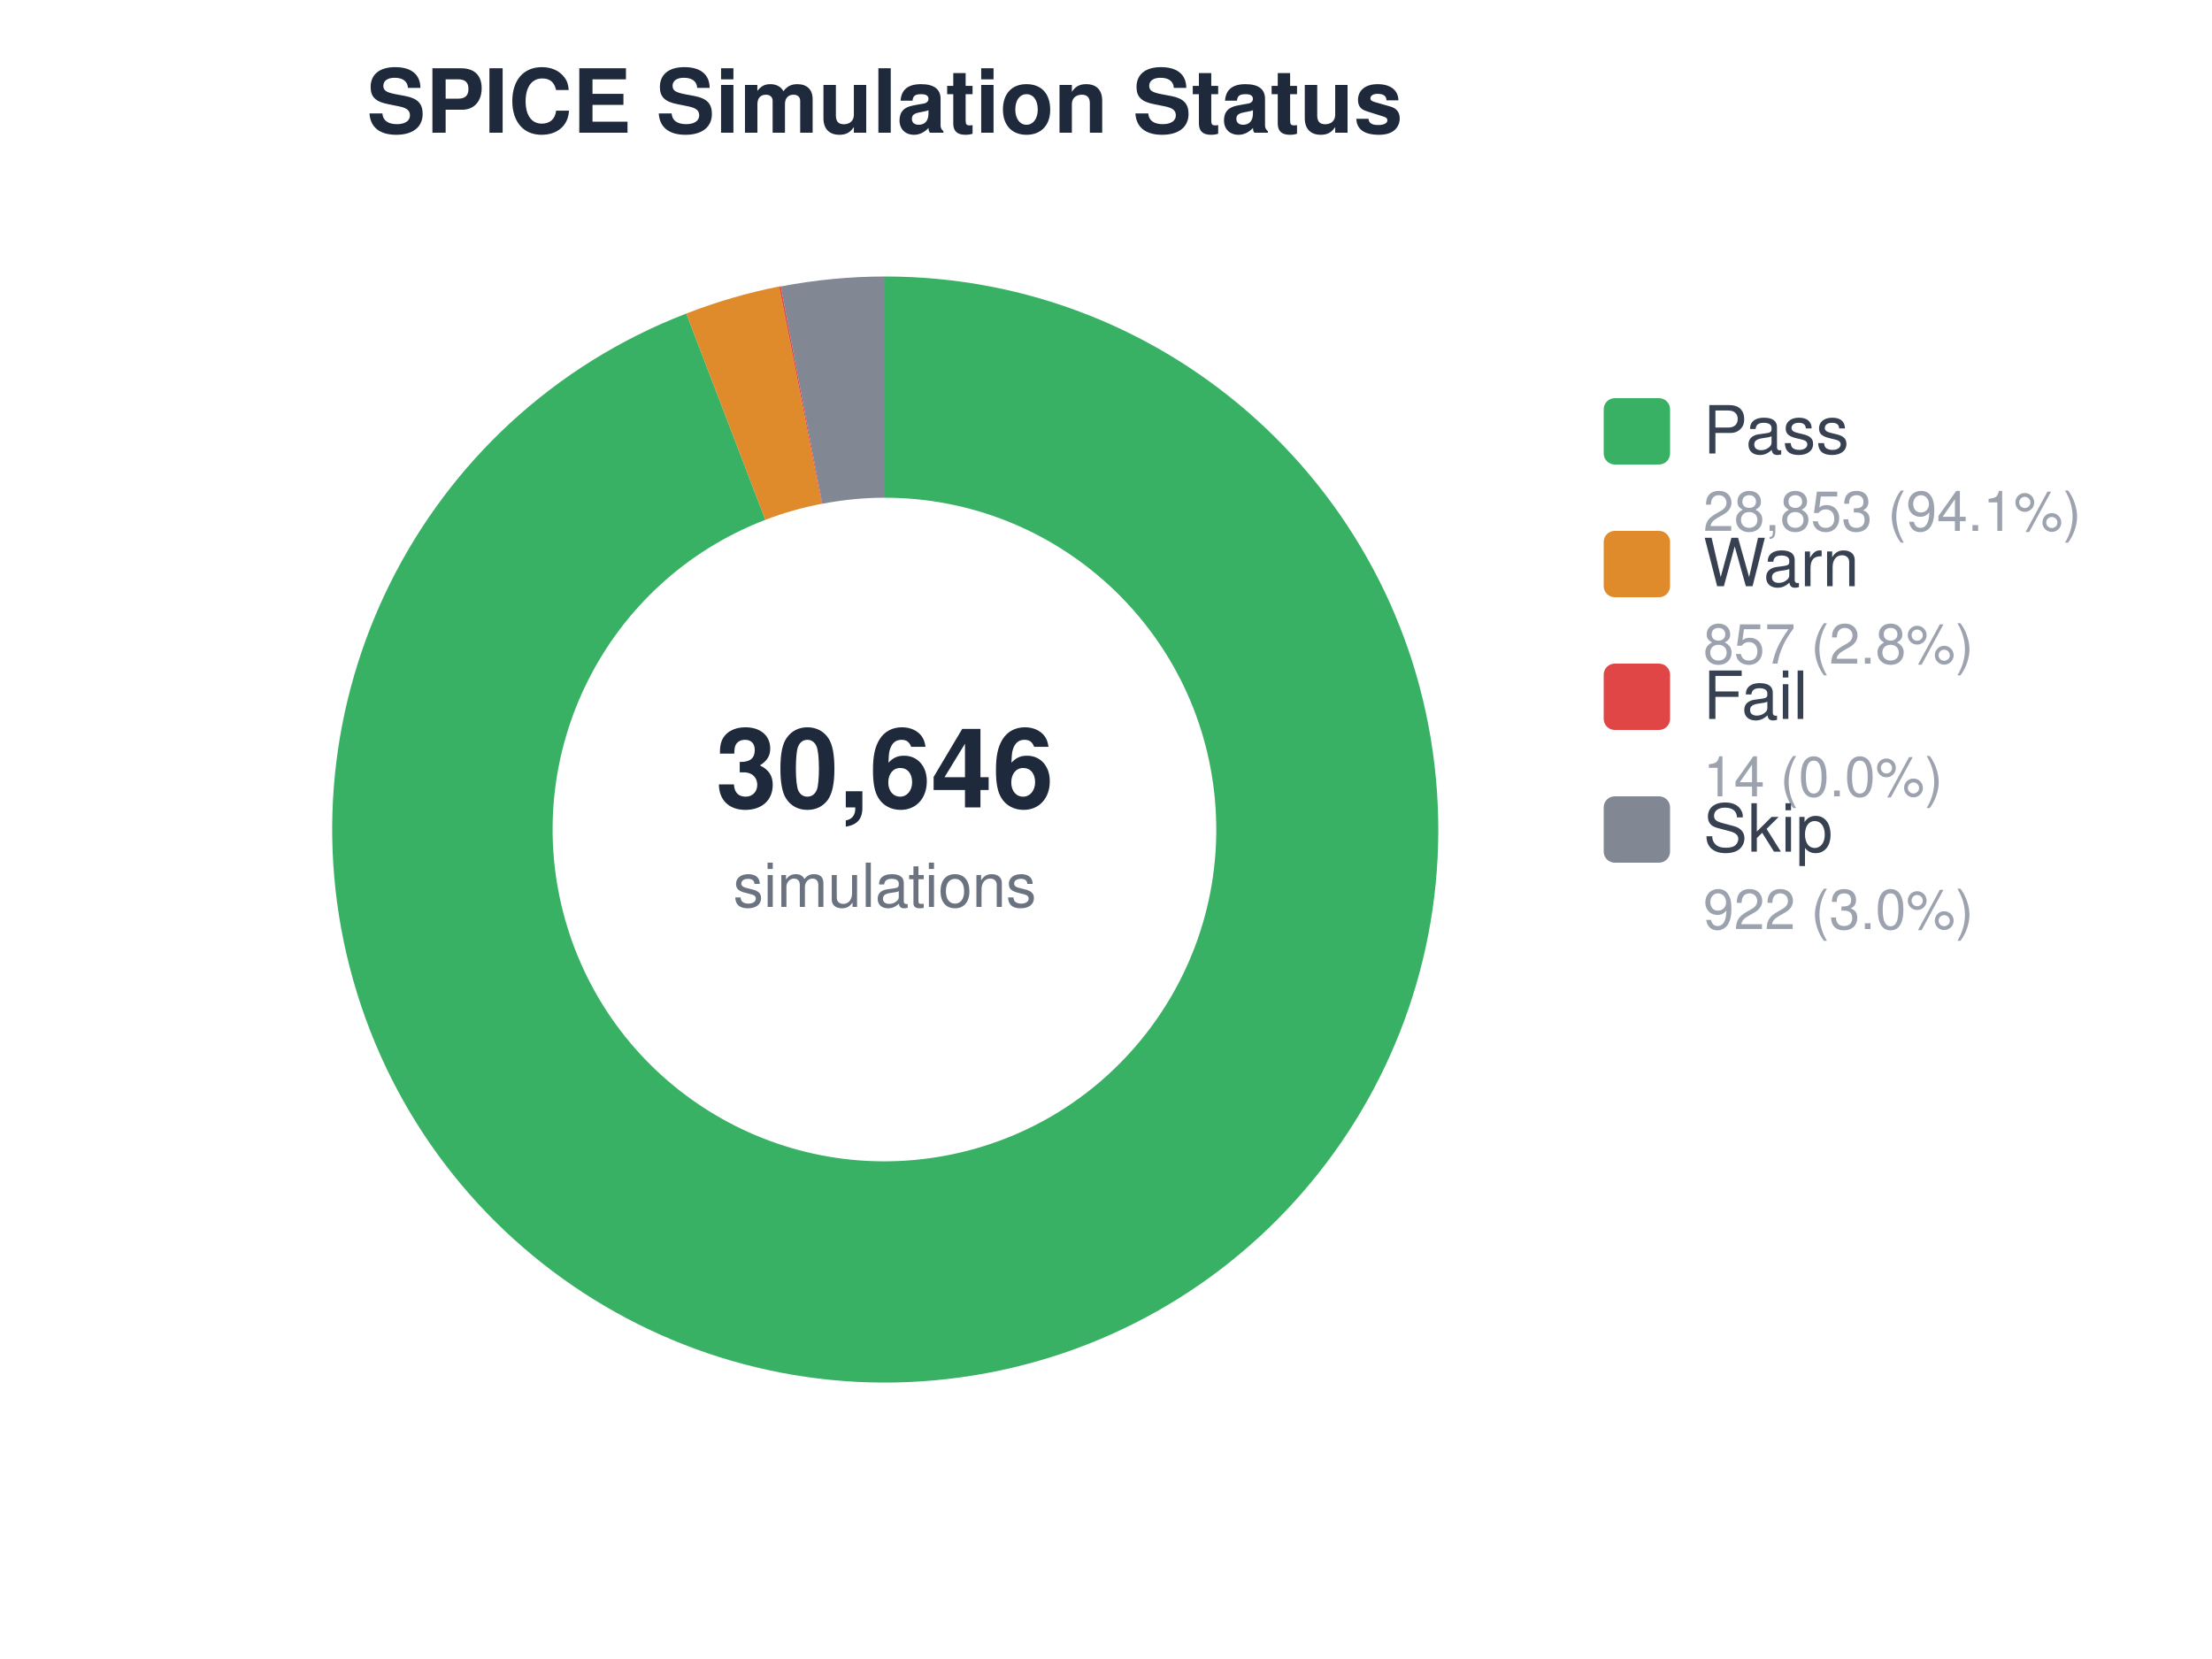
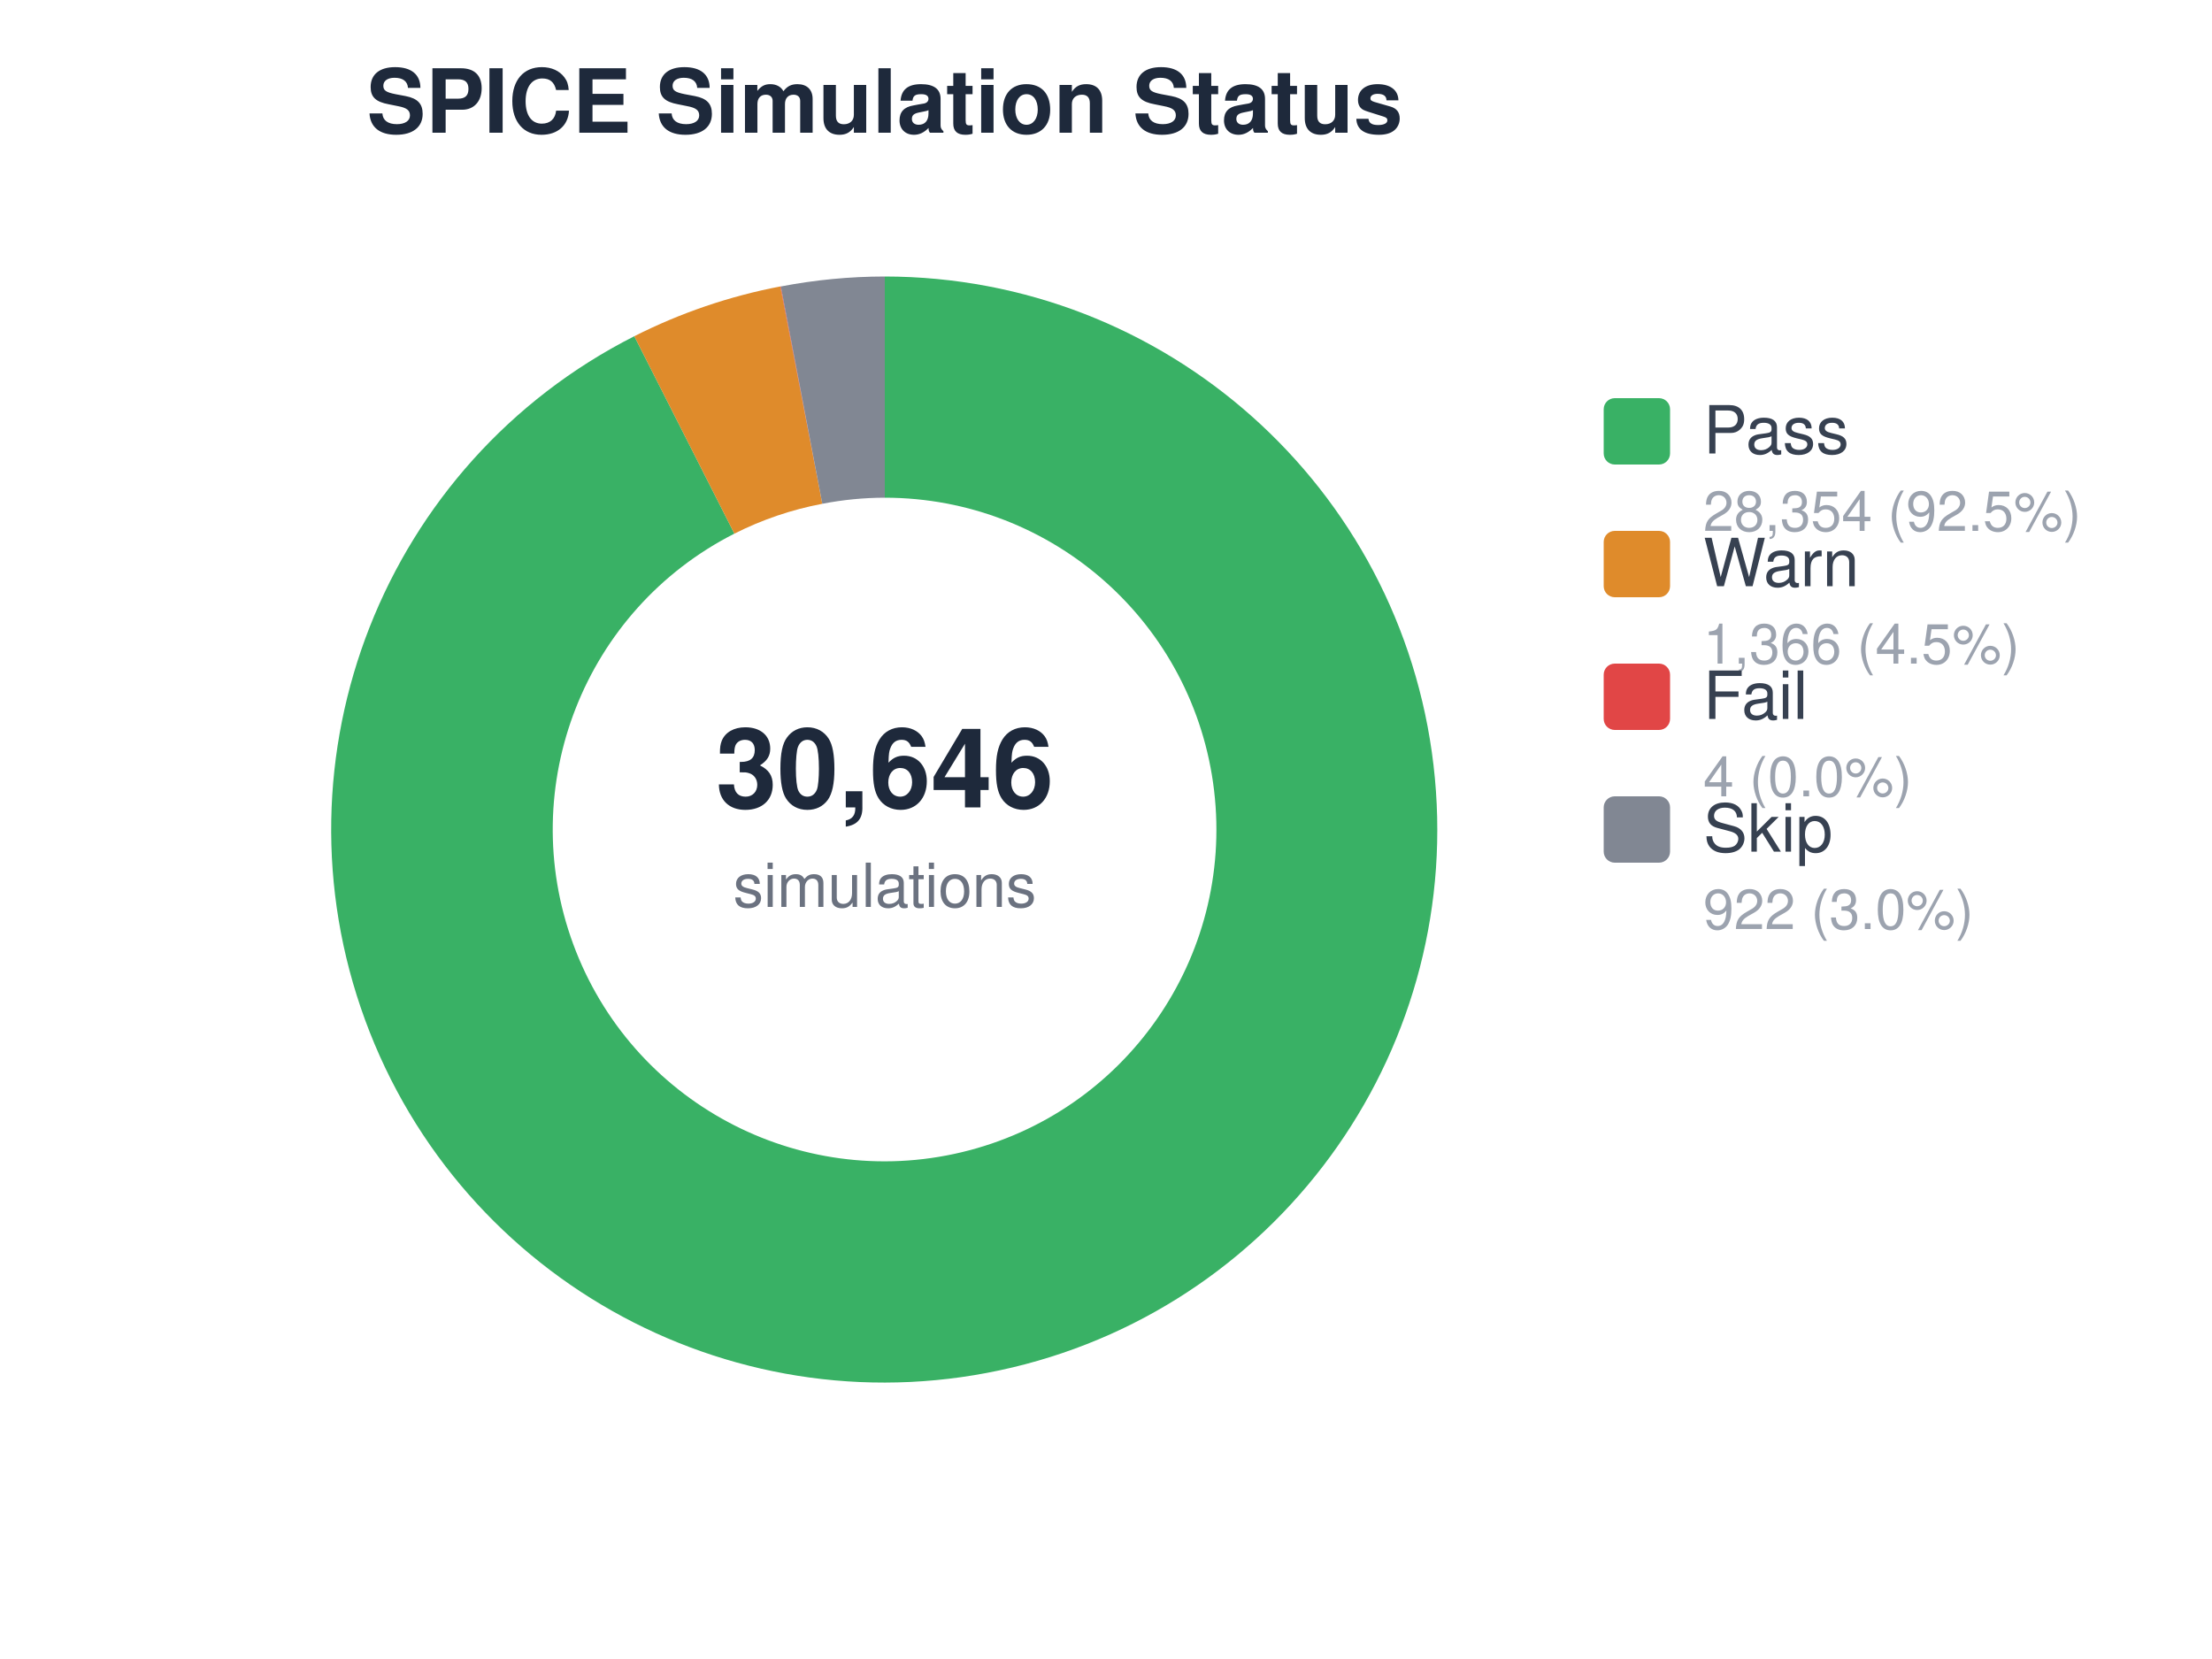
<svg xmlns="http://www.w3.org/2000/svg" viewBox="0 0 400 300" width="400" height="300" style="font-family: -apple-system, BlinkMacSystemFont, 'Segoe UI', Helvetica, Arial, sans-serif; background: #ffffff;">
  <text x="160" y="24" text-anchor="middle" font-size="16" font-weight="bold" fill="#1e293b">SPICE Simulation Status</text>
-   <path d="M 160.0 50.0 A 100 100 0 1 1 124.1 56.7 L 138.4 94.0 A 60 60 0 1 0 160.0 90.0 Z" fill="#16a34a" opacity="0.85" />
-   <path d="M 124.1 56.7 A 100 100 0 0 1 140.9 51.8 L 148.6 91.1 A 60 60 0 0 0 138.4 94.0 Z" fill="#d97706" opacity="0.85" />
-   <path d="M 140.9 51.8 A 100 100 0 0 1 141.2 51.8 L 148.7 91.1 A 60 60 0 0 0 148.6 91.1 Z" fill="#dc2626" opacity="0.85" />
+   <path d="M 160.0 50.0 A 100 100 0 1 1 114.7 60.8 L 132.8 96.5 A 60 60 0 1 0 160.0 90.0 Z" fill="#16a34a" opacity="0.85" />
+   <path d="M 114.7 60.8 A 100 100 0 0 1 141.1 51.8 L 148.7 91.1 A 60 60 0 0 0 132.8 96.5 Z" fill="#d97706" opacity="0.85" />
+   <path d="M 141.1 51.8 A 100 100 0 0 1 141.2 51.8 L 148.7 91.1 A 60 60 0 0 0 148.7 91.1 Z" fill="#dc2626" opacity="0.85" />
  <path d="M 141.2 51.8 A 100 100 0 0 1 160.0 50.0 L 160.0 90.0 A 60 60 0 0 0 148.7 91.1 Z" fill="#6b7280" opacity="0.85" />
  <text x="160" y="146" text-anchor="middle" font-size="20" font-weight="bold" fill="#1e293b">30,646</text>
  <text x="160" y="164" text-anchor="middle" font-size="11" fill="#6b7280">simulations</text>
  <rect x="290" y="72" width="12" height="12" rx="2" fill="#16a34a" opacity="0.85" />
  <text x="308" y="82" font-size="12" fill="#374151">Pass</text>
-   <text x="308" y="96" font-size="10" fill="#9ca3af">28,853 (94.1%)</text>
+   <text x="308" y="96" font-size="10" fill="#9ca3af">28,354 (92.5%)</text>
  <rect x="290" y="96" width="12" height="12" rx="2" fill="#d97706" opacity="0.85" />
  <text x="308" y="106" font-size="12" fill="#374151">Warn</text>
-   <text x="308" y="120" font-size="10" fill="#9ca3af">857 (2.8%)</text>
+   <text x="308" y="120" font-size="10" fill="#9ca3af">1,366 (4.5%)</text>
  <rect x="290" y="120" width="12" height="12" rx="2" fill="#dc2626" opacity="0.85" />
  <text x="308" y="130" font-size="12" fill="#374151">Fail</text>
-   <text x="308" y="144" font-size="10" fill="#9ca3af">14 (0.0%)</text>
+   <text x="308" y="144" font-size="10" fill="#9ca3af">4 (0.0%)</text>
  <rect x="290" y="144" width="12" height="12" rx="2" fill="#6b7280" opacity="0.85" />
  <text x="308" y="154" font-size="12" fill="#374151">Skip</text>
  <text x="308" y="168" font-size="10" fill="#9ca3af">922 (3.0%)</text>
</svg>
